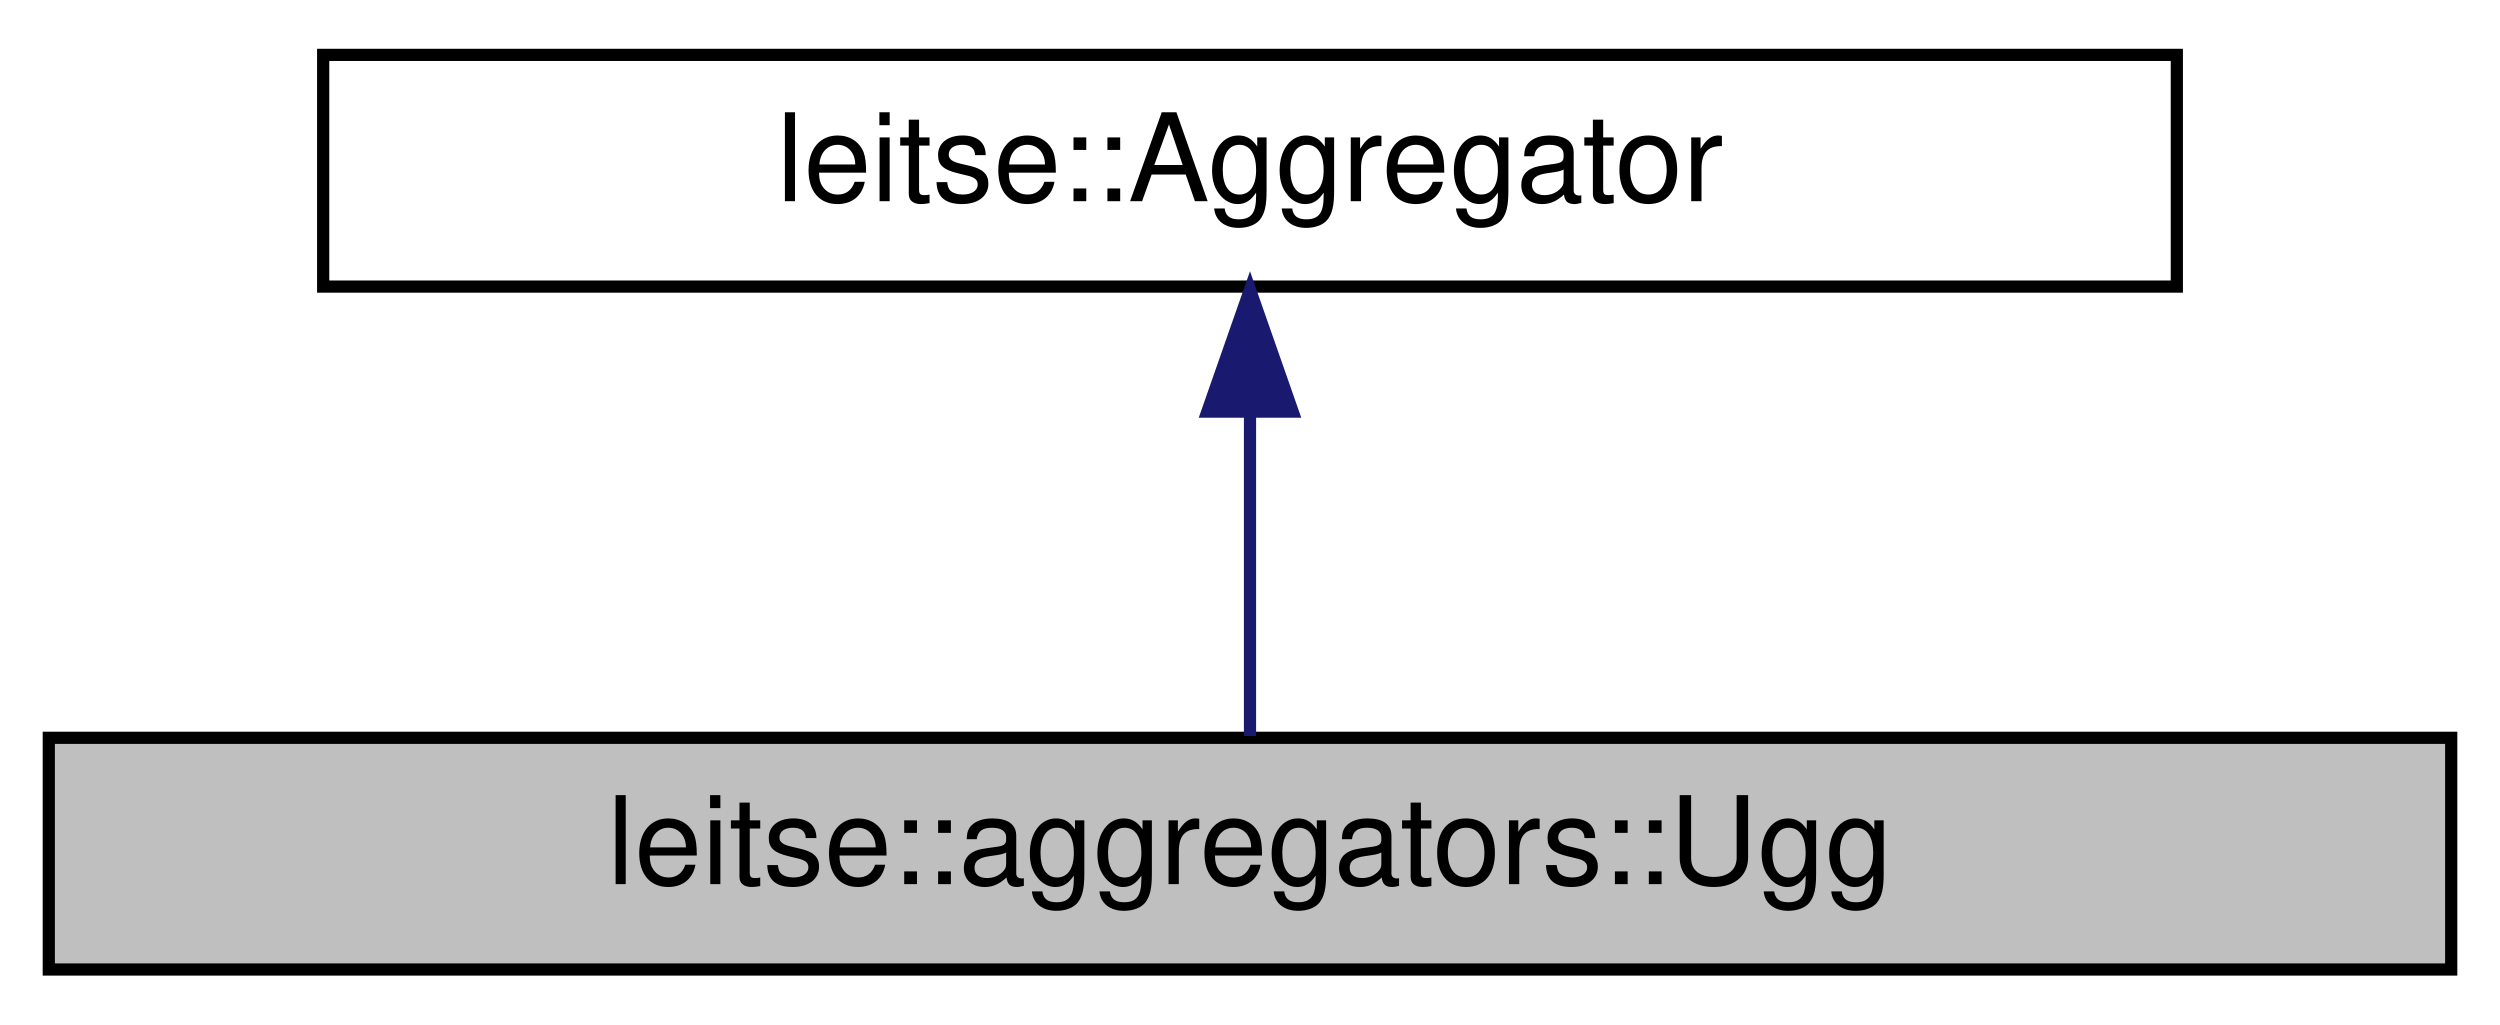
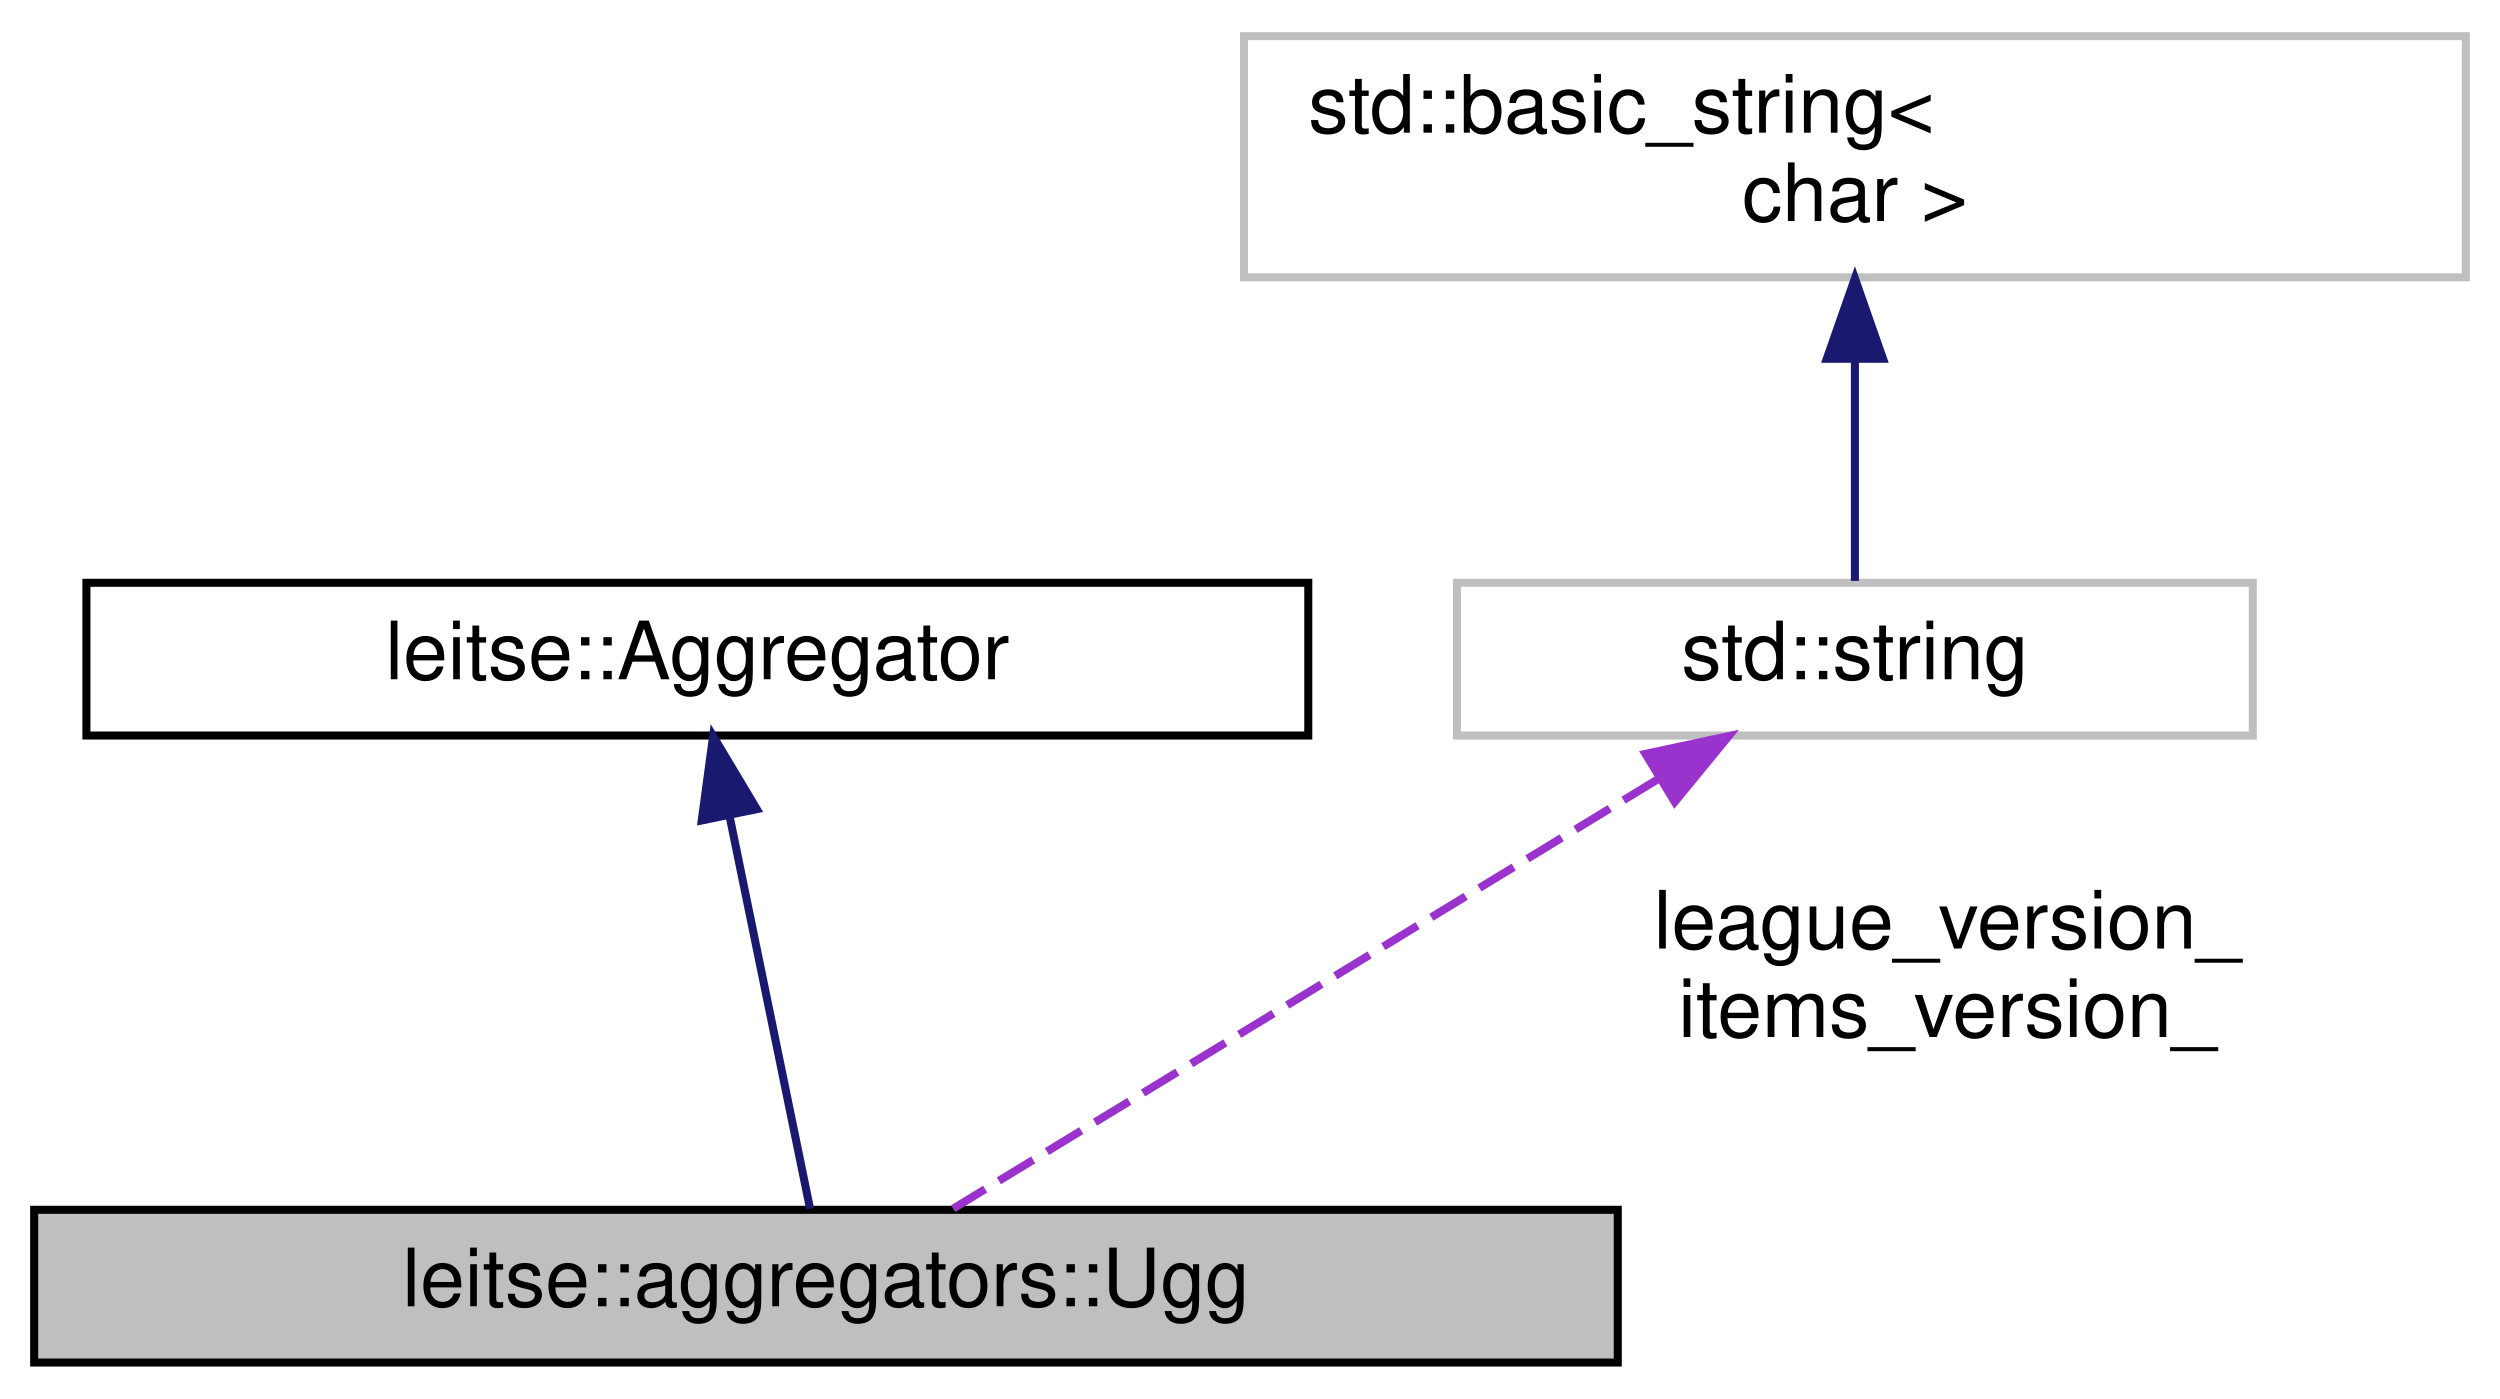
- <svg xmlns="http://www.w3.org/2000/svg" xmlns:xlink="http://www.w3.org/1999/xlink" width="205pt" height="84pt" viewBox="0.00 0.00 205.00 84.00">
-   <g id="graph0" class="graph" transform="scale(1 1) rotate(0) translate(4 80)">
+ <svg xmlns="http://www.w3.org/2000/svg" xmlns:xlink="http://www.w3.org/1999/xlink" width="311pt" height="174pt" viewBox="0.00 0.00 310.50 174.00">
+   <g id="graph0" class="graph" transform="scale(1 1) rotate(0) translate(4 170)">
    <g id="node1" class="node">
      <g id="a_node1">
        <a xlink:title=" ">
          <polygon fill="#bfbfbf" stroke="#000000" points="0,-.5 0,-19.5 197,-19.5 197,-.5 0,-.5" />
          <text text-anchor="middle" x="98.5" y="-7.5" font-family="Helvetica,sans-Serif" font-size="10.00" fill="#000000">leitse::aggregators::Ugg</text>
        </a>
      </g>
    </g>
    <g id="node2" class="node">
      <g id="a_node2">
        <a xlink:href="structleitse_1_1_aggregator.html" target="_top" xlink:title=" ">
-           <polygon fill="none" stroke="#000000" points="22.5,-56.5 22.5,-75.5 174.5,-75.5 174.5,-56.5 22.5,-56.5" />
-           <text text-anchor="middle" x="98.5" y="-63.5" font-family="Helvetica,sans-Serif" font-size="10.00" fill="#000000">leitse::Aggregator</text>
+           <polygon fill="none" stroke="#000000" points="6.5,-78.5 6.5,-97.5 158.5,-97.5 158.5,-78.5 6.5,-78.5" />
+           <text text-anchor="middle" x="82.5" y="-85.5" font-family="Helvetica,sans-Serif" font-size="10.00" fill="#000000">leitse::Aggregator</text>
        </a>
      </g>
    </g>
    <g id="edge1" class="edge">
-       <path fill="none" stroke="#191970" d="M98.5,-46.157C98.5,-37.155 98.5,-26.92 98.5,-19.643" />
-       <polygon fill="#191970" stroke="#191970" points="95,-46.245 98.5,-56.245 102,-46.246 95,-46.245" />
+       <path fill="none" stroke="#191970" d="M86.544,-68.287C89.733,-52.739 94.043,-31.728 96.522,-19.643" />
+       <polygon fill="#191970" stroke="#191970" points="83.043,-67.936 84.462,-78.436 89.9,-69.343 83.043,-67.936" />
+     </g>
+     <g id="node3" class="node">
+       <g id="a_node3">
+         <a xlink:title="STL class.">
+           <polygon fill="none" stroke="#bfbfbf" points="177,-78.5 177,-97.5 276,-97.5 276,-78.5 177,-78.5" />
+           <text text-anchor="middle" x="226.5" y="-85.5" font-family="Helvetica,sans-Serif" font-size="10.00" fill="#000000">std::string</text>
+         </a>
+       </g>
+     </g>
+     <g id="edge2" class="edge">
+       <path fill="none" stroke="#9a32cd" stroke-dasharray="5,2" d="M201.988,-73.063C176.169,-57.329 136.274,-33.018 114.324,-19.643" />
+       <polygon fill="#9a32cd" stroke="#9a32cd" points="200.444,-76.221 210.805,-78.436 204.087,-70.243 200.444,-76.221" />
+       <text text-anchor="middle" x="238" y="-52" font-family="Helvetica,sans-Serif" font-size="10.00" fill="#000000"> league_version_</text>
+       <text text-anchor="middle" x="238" y="-41" font-family="Helvetica,sans-Serif" font-size="10.00" fill="#000000">items_version_</text>
+     </g>
+     <g id="node4" class="node">
+       <g id="a_node4">
+         <a xlink:title="STL class.">
+           <polygon fill="none" stroke="#bfbfbf" points="150.5,-135.5 150.5,-165.5 302.5,-165.5 302.5,-135.5 150.5,-135.5" />
+           <text text-anchor="start" x="158.5" y="-153.5" font-family="Helvetica,sans-Serif" font-size="10.00" fill="#000000">std::basic_string&lt;</text>
+           <text text-anchor="middle" x="226.5" y="-142.5" font-family="Helvetica,sans-Serif" font-size="10.00" fill="#000000"> char &gt;</text>
+         </a>
+       </g>
+     </g>
+     <g id="edge3" class="edge">
+       <path fill="none" stroke="#191970" d="M226.5,-125.35C226.5,-115.648 226.5,-105.13 226.5,-97.736" />
+       <polygon fill="#191970" stroke="#191970" points="223,-125.371 226.5,-135.37 230,-125.371 223,-125.371" />
    </g>
  </g>
</svg>
